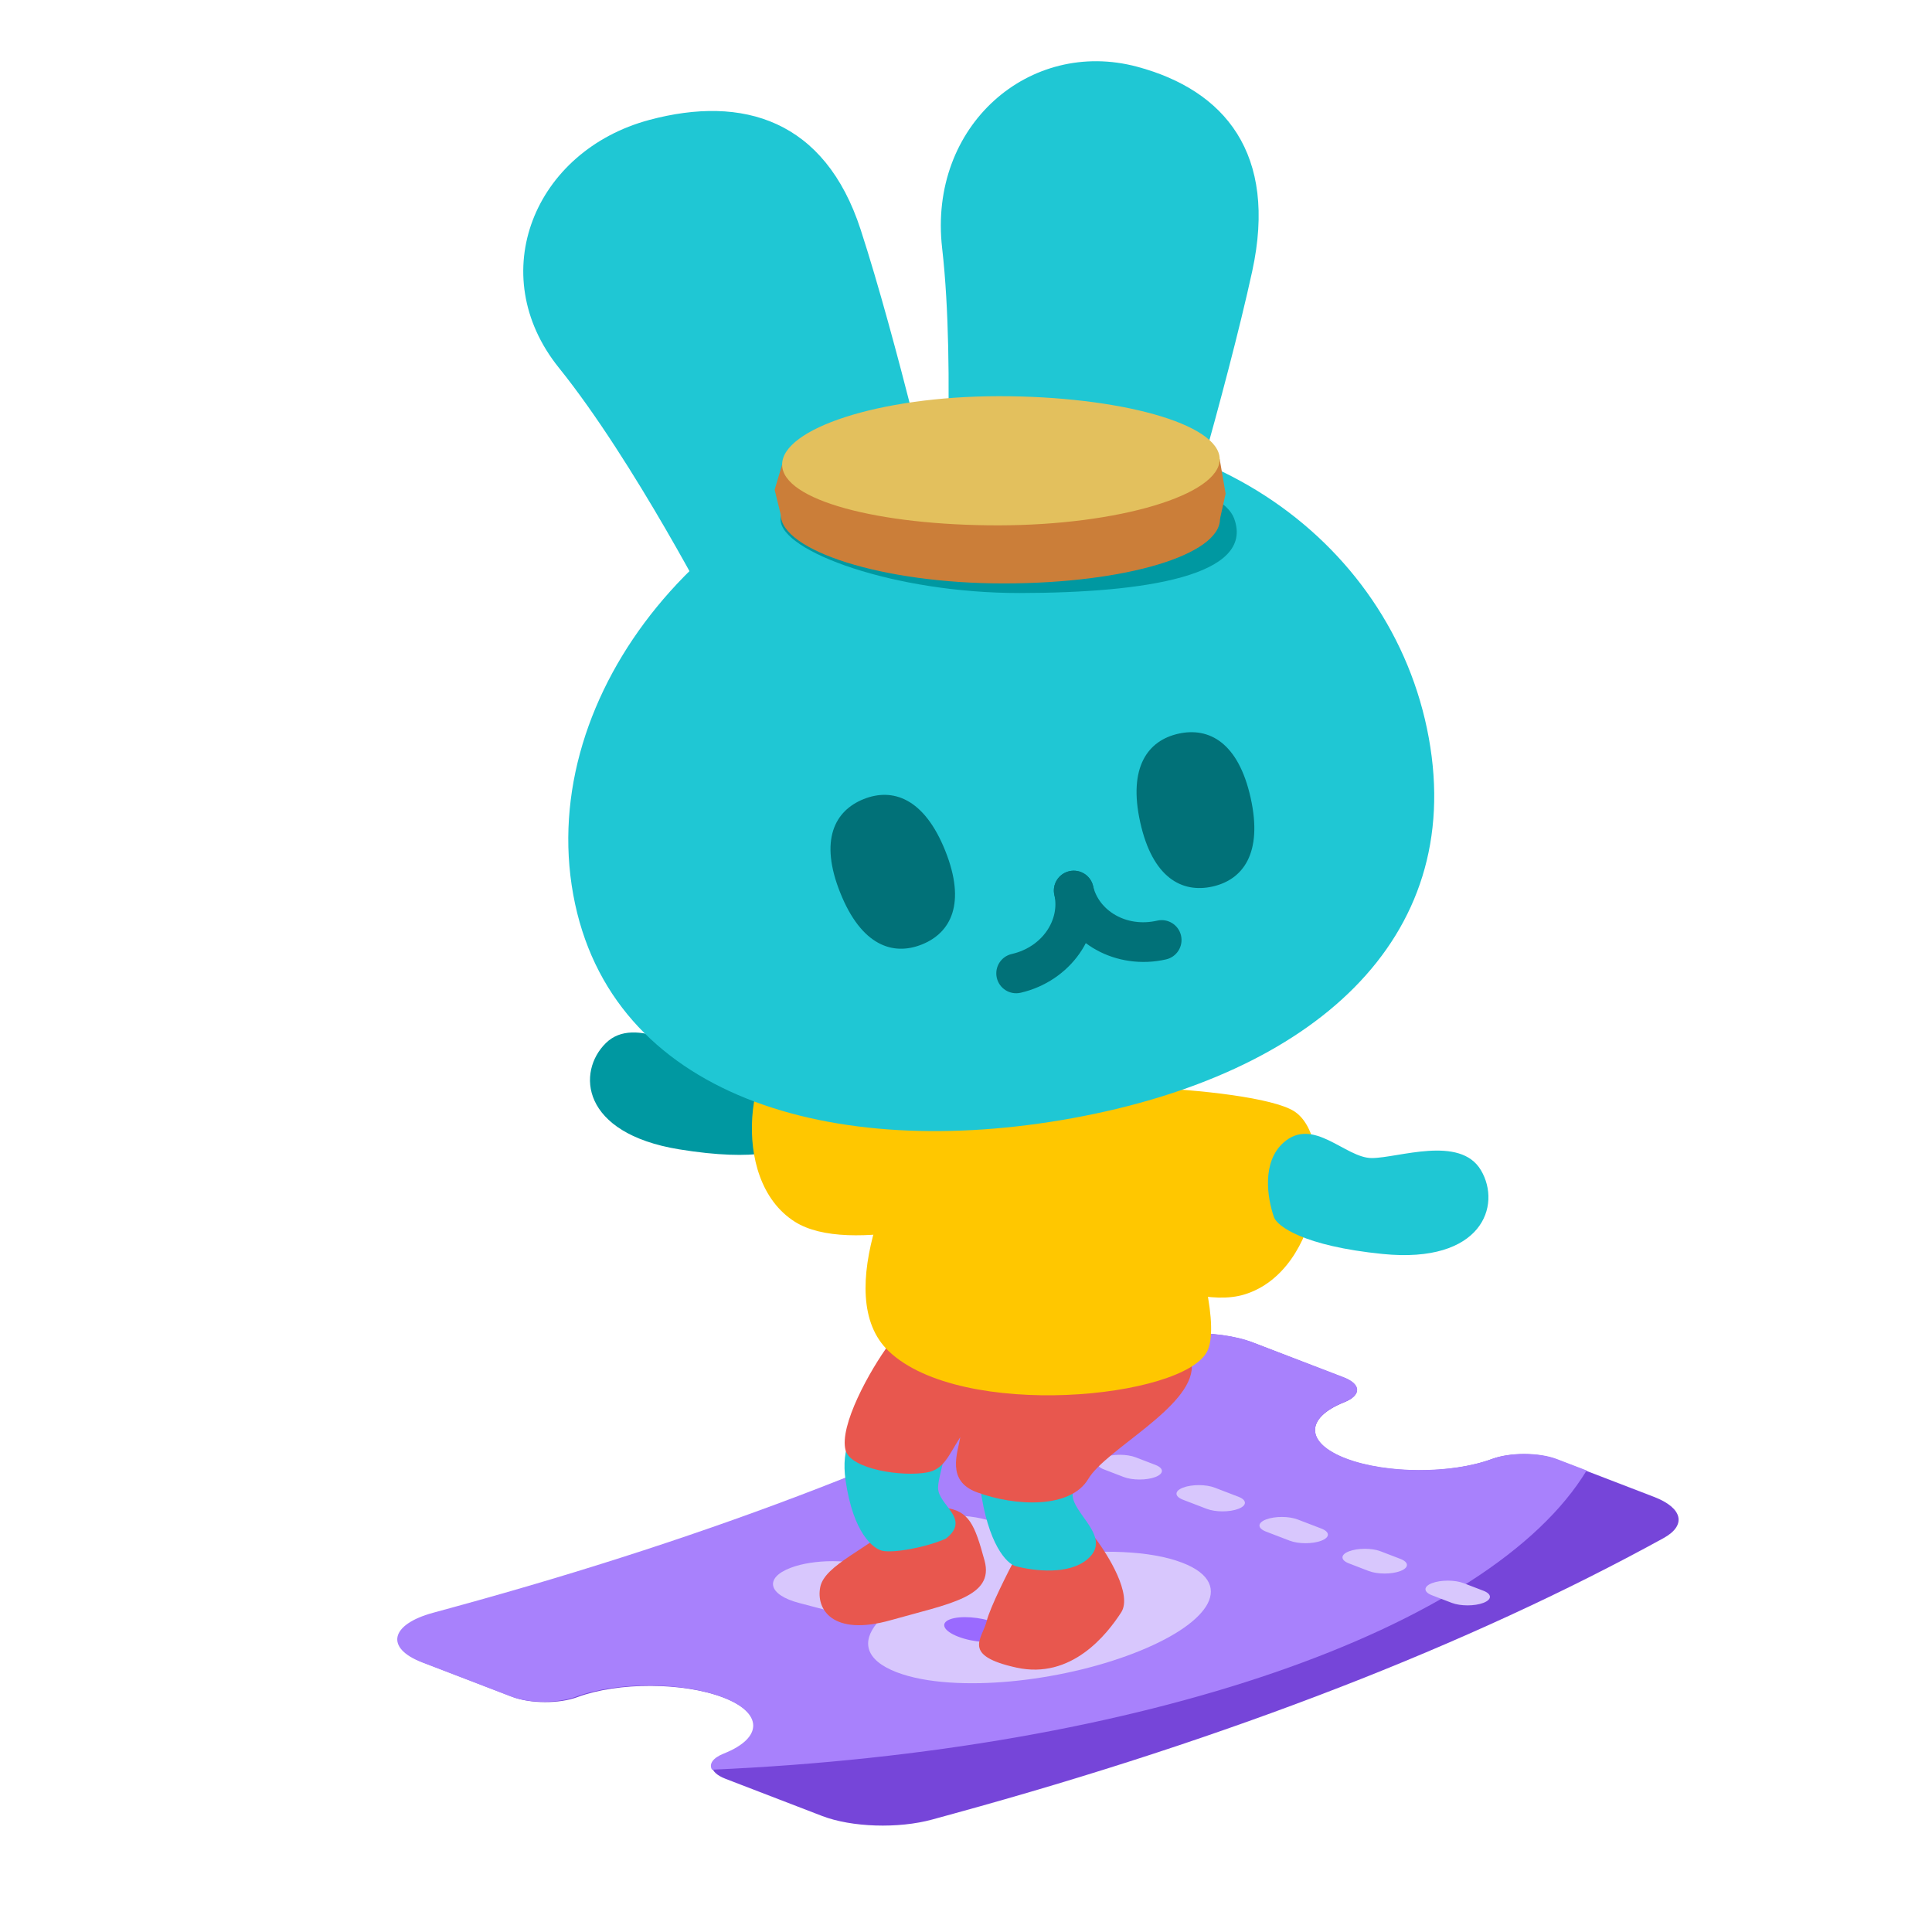
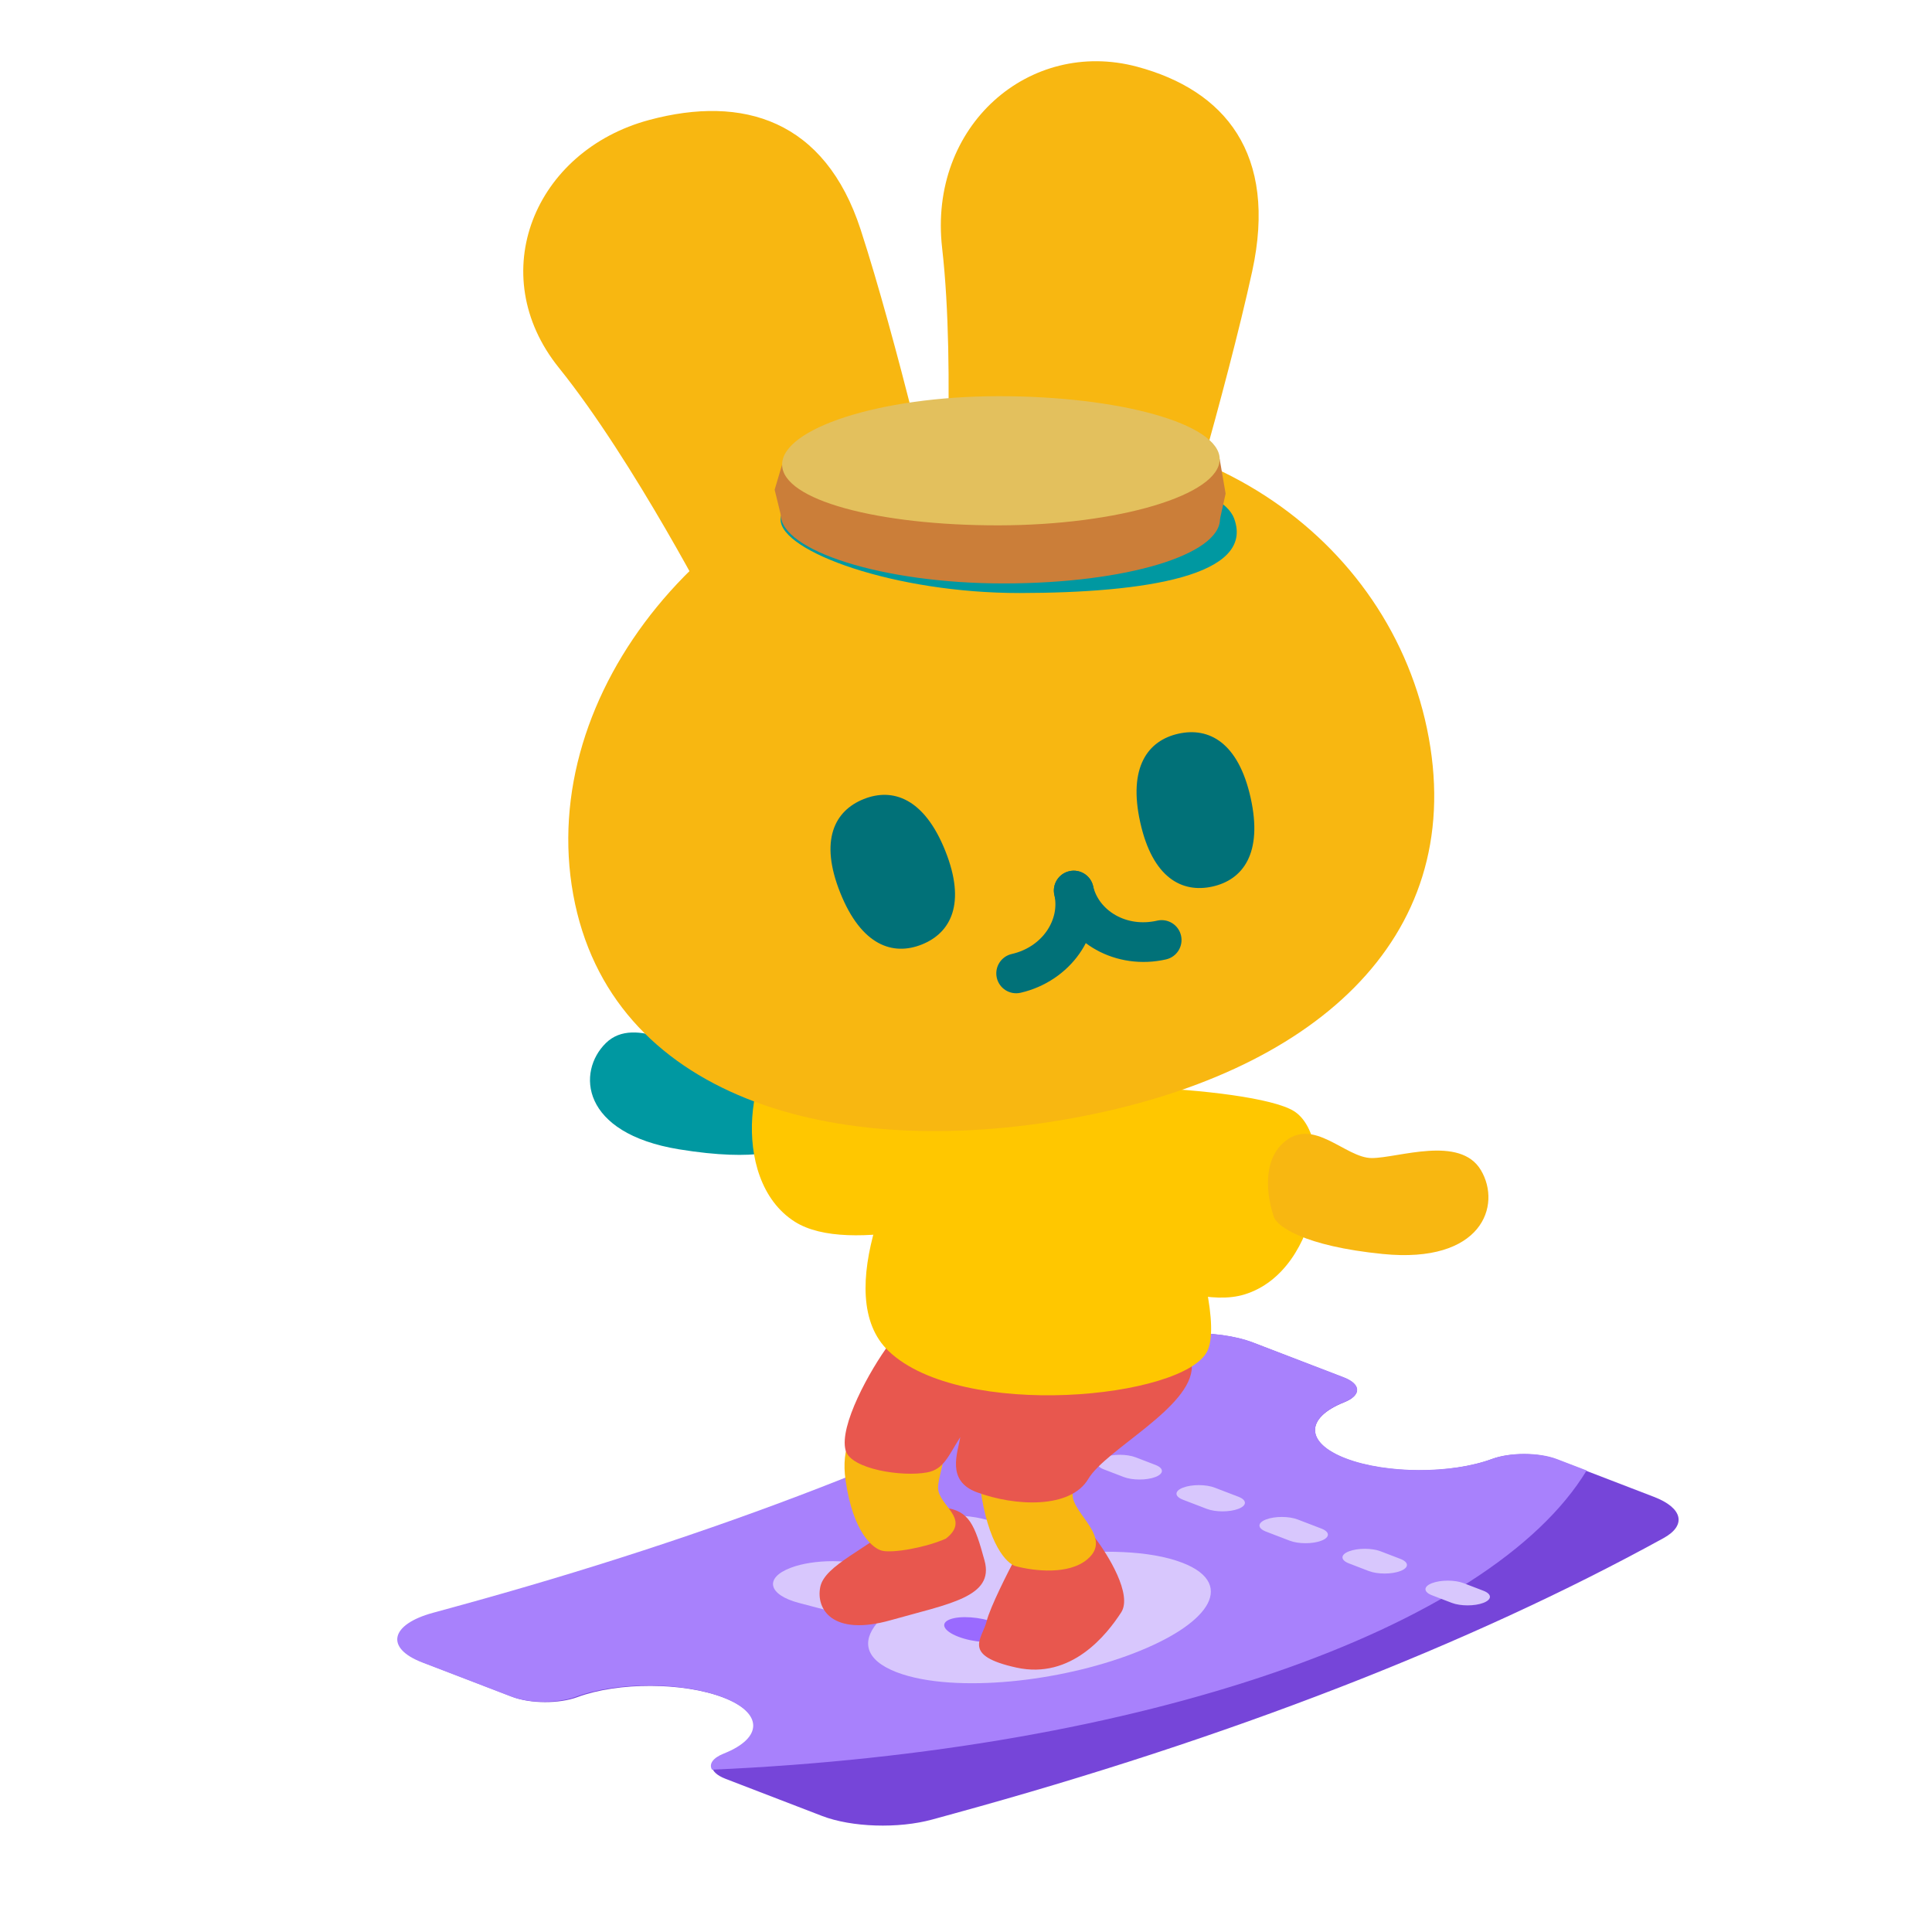
<svg xmlns="http://www.w3.org/2000/svg" width="192" height="192" fill="none" viewBox="0 0 192 192">
  <path fill="#7645D9" d="M72.11 176.779C70.34 176.098 70.315 174.997 72.054 174.304C75.976 172.742 75.933 170.251 71.924 168.709C67.915 167.167 61.441 167.15 57.379 168.659C55.579 169.328 52.716 169.318 50.946 168.637L42.13 165.245C38.447 163.829 38.955 161.478 43.195 160.315L45.326 159.73C71.21 152.629 93.752 143.879 111.982 133.858C114.916 132.246 120.925 132.043 124.543 133.435L133.516 136.887C135.284 137.567 135.312 138.667 133.579 139.36C129.671 140.922 129.72 143.409 133.724 144.949C137.728 146.49 144.191 146.508 148.253 145.005C150.055 144.338 152.912 144.349 154.68 145.029L164.381 148.761C167.235 149.859 167.629 151.588 165.314 152.86C146.026 163.462 122.175 172.719 94.789 180.233L92.66 180.818C89.273 181.747 84.636 181.598 81.695 180.467L72.11 176.779Z" />
  <path fill="#A881FC" fill-rule="evenodd" d="M70.756 175.87C70.434 175.311 70.827 174.703 71.938 174.262C75.868 172.7 75.825 170.211 71.808 168.67C67.79 167.128 61.302 167.112 57.233 168.62C55.428 169.288 52.56 169.279 50.786 168.598L41.951 165.208C38.261 163.792 38.77 161.443 43.019 160.281L45.154 159.696C71.092 152.599 93.682 143.854 111.95 133.84C114.89 132.228 120.911 132.026 124.537 133.417L133.529 136.867C135.3 137.547 135.328 138.645 133.592 139.338C129.676 140.9 129.725 143.385 133.737 144.924C137.749 146.464 144.226 146.482 148.297 144.98C150.102 144.314 152.965 144.324 154.737 145.004L157.68 146.133C148.115 161.91 113.479 173.995 70.756 175.87Z" clip-rule="evenodd" />
  <path fill="#D8C7FD" fill-rule="evenodd" d="M104.608 141.661L106.572 142.414C107.439 142.747 107.439 143.287 106.572 143.619C105.704 143.952 104.297 143.952 103.43 143.619L101.466 142.866C100.598 142.533 100.598 141.993 101.466 141.661C102.334 141.328 103.74 141.328 104.608 141.661Z" clip-rule="evenodd" />
  <path fill="#D8C7FD" fill-rule="evenodd" d="M112.856 144.825L114.819 145.579C115.687 145.911 115.687 146.451 114.819 146.784C113.952 147.117 112.545 147.117 111.677 146.784L109.714 146.031C108.846 145.698 108.846 145.158 109.714 144.825C110.581 144.492 111.988 144.492 112.856 144.825Z" clip-rule="evenodd" />
  <path fill="#D8C7FD" fill-rule="evenodd" d="M123.067 149.948C122.199 150.281 120.793 150.281 119.925 149.948L117.569 149.044C116.701 148.711 116.701 148.172 117.569 147.839C118.436 147.506 119.843 147.506 120.71 147.839L123.067 148.743C123.935 149.076 123.935 149.616 123.067 149.948Z" clip-rule="evenodd" />
  <path fill="#D8C7FD" fill-rule="evenodd" d="M131.315 153.113C130.447 153.446 129.04 153.446 128.173 153.113L125.816 152.209C124.949 151.876 124.949 151.336 125.816 151.003C126.684 150.67 128.091 150.67 128.958 151.003L131.315 151.907C132.182 152.24 132.182 152.78 131.315 153.113Z" clip-rule="evenodd" />
  <path fill="#D8C7FD" fill-rule="evenodd" d="M137.206 154.168L139.169 154.921C140.037 155.254 140.037 155.794 139.169 156.127C138.302 156.46 136.895 156.46 136.027 156.127L134.064 155.373C133.196 155.04 133.196 154.501 134.064 154.168C134.931 153.835 136.338 153.835 137.206 154.168Z" clip-rule="evenodd" />
  <path fill="#D8C7FD" fill-rule="evenodd" d="M145.453 157.332L147.417 158.086C148.285 158.419 148.285 158.958 147.417 159.291C146.549 159.624 145.143 159.624 144.275 159.291L142.311 158.538C141.444 158.205 141.444 157.665 142.311 157.332C143.179 156.999 144.586 156.999 145.453 157.332Z" clip-rule="evenodd" />
  <path fill="#D8C7FD" fill-rule="evenodd" d="M90.394 154.487C88.08 153.599 88.08 152.159 90.394 151.271C93.017 150.265 97.377 150.42 99.473 151.594L104.753 154.55C109.36 153.982 114.25 154.058 117.491 155.301C120.403 156.419 120.845 158.066 119.858 159.635C118.859 161.222 116.334 162.894 112.621 164.319C108.909 165.744 104.551 166.712 100.414 167.096C96.323 167.474 92.031 167.305 89.118 166.187C85.896 164.951 85.684 163.089 87.133 161.331L79.397 159.297C76.337 158.493 75.934 156.82 78.556 155.813C80.871 154.925 84.623 154.925 86.937 155.813L92.298 157.87C92.829 157.632 93.392 157.397 93.987 157.169C94.562 156.949 95.15 156.74 95.751 156.542L90.394 154.487Z" clip-rule="evenodd" />
  <path fill="#9A6AFF" d="M98.9 161.249C100.372 161.813 100.745 162.586 99.733 162.974C98.721 163.363 96.708 163.22 95.236 162.655C93.764 162.09 93.391 161.317 94.403 160.929C95.415 160.541 97.428 160.684 98.9 161.249Z" />
  <path fill="#9A6AFF" d="M108.562 157.542C110.034 158.107 110.407 158.879 109.395 159.267C108.383 159.656 106.369 159.513 104.897 158.948C103.425 158.383 103.052 157.61 104.064 157.222C105.076 156.834 107.09 156.977 108.562 157.542Z" />
  <path fill="#E8574E" d="M111.419 160.243C112.558 158.49 110.14 154.544 108.788 152.791L101.007 154.654C100.167 156.225 98.399 159.717 98.049 161.12C97.61 162.873 95.528 164.517 101.007 165.723C106.487 166.928 109.994 162.435 111.419 160.243Z" />
  <path fill="#E8574E" d="M81.515 157.723C81.953 155.531 86.118 153.996 89.844 150.818C90.392 150.38 91.97 149.569 93.899 149.832C96.31 150.161 96.858 151.476 97.844 155.092C98.831 158.709 94.337 159.367 88.529 161.01C82.72 162.654 81.077 159.914 81.515 157.723Z" />
-   <path fill="#1FC7D4" d="M93.224 147.851C93.224 149.614 96.544 150.917 94.008 152.901C92.062 153.777 88.748 154.377 87.652 154.106C86.792 153.894 84.794 152.405 84.033 147.116C83.082 140.505 88.681 139.183 92.062 140.579C95.442 141.974 93.224 146.088 93.224 147.851Z" />
-   <path fill="#1FC7D4" d="M106.594 148.547C106.594 150.468 110.609 152.789 108.073 154.95C106.214 156.534 102.794 156.133 100.934 155.645C100.074 155.413 98.164 153.509 97.403 147.747C96.453 140.544 102.052 139.103 105.432 140.624C108.813 142.144 106.594 146.626 106.594 148.547Z" />
+   <path fill="#F8B711" d="M93.224 147.851C93.224 149.614 96.544 150.917 94.008 152.901C92.062 153.777 88.748 154.377 87.652 154.106C86.792 153.894 84.794 152.405 84.033 147.116C83.082 140.505 88.681 139.183 92.062 140.579C95.442 141.974 93.224 146.088 93.224 147.851Z" />
+   <path fill="#F8B711" d="M106.594 148.547C106.594 150.468 110.609 152.789 108.073 154.95C106.214 156.534 102.794 156.133 100.934 155.645C100.074 155.413 98.164 153.509 97.403 147.747C96.453 140.544 102.052 139.103 105.432 140.624C108.813 142.144 106.594 146.626 106.594 148.547Z" />
  <path fill="#E8574E" d="M84.035 144.133C83.378 141.722 86.41 136.206 88.419 133.503C98.246 132.955 118.447 129.338 118.447 135.804C118.447 139.872 109.899 144.024 108.146 146.983C106.392 149.942 100.913 149.722 97.077 148.298C94.008 147.158 95.177 144.389 95.433 142.818C94.243 144.669 93.815 146.011 92.145 146.325C89.663 146.792 84.548 146.012 84.035 144.133Z" />
  <path fill="#FFC700" d="M88.31 134.27C82.523 128.747 89.04 115.237 93.022 109.173C96.931 108.333 105.625 106.653 109.132 106.653C113.516 106.653 122.283 129.557 119.982 134.27C117.68 138.982 95.543 141.174 88.31 134.27Z" />
  <path fill="#FFC700" d="M123.669 128.643C117.44 130.546 105.397 123.297 100.154 119.434C99.946 116.965 99.665 111.523 100.206 109.503C100.882 106.978 124.36 107.857 128.556 110.402C132.753 112.947 131.454 126.264 123.669 128.643Z" />
-   <path fill="#1FC7D4" d="M136.322 115.086C133.692 115.086 130.514 110.921 127.555 113.551C125.385 115.48 125.934 119.028 126.604 120.958C126.921 121.85 129.527 123.831 137.418 124.62C147.281 125.607 149.254 119.798 147.172 116.291C145.09 112.784 138.952 115.086 136.322 115.086Z" />
+   <path fill="#F8B711" d="M136.322 115.086C133.692 115.086 130.514 110.921 127.555 113.551C125.385 115.48 125.934 119.028 126.604 120.958C126.921 121.85 129.527 123.831 137.418 124.62C147.281 125.607 149.254 119.798 147.172 116.291C145.09 112.784 138.952 115.086 136.322 115.086Z" />
  <path fill="#0098A1" d="M71.012 105.293C73.552 105.973 77.7 102.773 79.878 106.08C81.474 108.504 80.025 111.79 78.879 113.48C78.342 114.259 75.312 115.499 67.486 114.219C57.703 112.619 57.301 106.498 60.22 103.649C63.139 100.801 68.471 104.612 71.012 105.293Z" />
  <path fill="#FFC700" d="M78.993 121.417C84.363 124.814 97.498 120.988 103.394 118.65C104.211 116.354 105.844 111.25 105.844 109.19C105.844 106.617 83.575 101.469 78.993 102.82C74.411 104.171 72.28 117.17 78.993 121.417Z" />
-   <path fill="#1FC7D4" d="M55.542 36.549C48.053 27.247 53.098 14.981 64.531 11.918C73.847 9.421 81.98 11.921 85.528 22.81C89.077 33.7 93.373 52.087 93.373 52.087C94.976 58.069 90.968 64.34 84.422 66.094C79.271 67.474 73.896 65.656 71.121 61.596C71.121 61.596 63.03 45.852 55.542 36.549Z" />
-   <path fill="#1FC7D4" d="M93.628 24.655C92.23 12.466 102.337 3.772 113.011 6.632C121.708 8.963 126.987 15.265 124.444 26.953C121.901 38.642 116.249 57.539 116.249 57.539C114.574 63.788 108.263 67.526 102.151 65.889C97.343 64.6 93.935 60.283 93.721 55.208C93.721 55.208 95.026 36.845 93.628 24.655Z" />
-   <path fill="#1FC7D4" d="M141.993 73.337C145.64 93.399 130.444 106.784 106.56 111.125C82.676 115.467 60.613 108.961 56.966 88.899C53.319 68.837 70.38 47.827 94.264 43.485C118.148 39.144 138.346 53.275 141.993 73.337Z" />
+   <path fill="#F8B711" d="M55.542 36.549C48.053 27.247 53.098 14.981 64.531 11.918C73.847 9.421 81.98 11.921 85.528 22.81C89.077 33.7 93.373 52.087 93.373 52.087C94.976 58.069 90.968 64.34 84.422 66.094C79.271 67.474 73.896 65.656 71.121 61.596C71.121 61.596 63.03 45.852 55.542 36.549Z" />
+   <path fill="#F8B711" d="M93.628 24.655C92.23 12.466 102.337 3.772 113.011 6.632C121.708 8.963 126.987 15.265 124.444 26.953C121.901 38.642 116.249 57.539 116.249 57.539C114.574 63.788 108.263 67.526 102.151 65.889C97.343 64.6 93.935 60.283 93.721 55.208C93.721 55.208 95.026 36.845 93.628 24.655Z" />
+   <path fill="#F8B711" d="M141.993 73.337C145.64 93.399 130.444 106.784 106.56 111.125C82.676 115.467 60.613 108.961 56.966 88.899C53.319 68.837 70.38 47.827 94.264 43.485C118.148 39.144 138.346 53.275 141.993 73.337Z" />
  <path fill="#017178" fill-rule="evenodd" d="M106.266 86.579C107.33 86.335 108.39 86.999 108.634 88.063C109.749 92.924 106.307 97.54 101.428 98.659C100.365 98.903 99.305 98.239 99.061 97.175C98.817 96.112 99.481 95.052 100.545 94.808C103.651 94.096 105.332 91.343 104.782 88.946C104.539 87.882 105.203 86.823 106.266 86.579Z" clip-rule="evenodd" />
  <path fill="#017178" fill-rule="evenodd" d="M106.267 86.579C107.33 86.335 108.39 86.999 108.634 88.062C109.184 90.46 111.897 92.204 115.002 91.492C116.066 91.248 117.126 91.913 117.369 92.976C117.613 94.04 116.949 95.099 115.885 95.343C111.007 96.462 105.897 93.807 104.783 88.946C104.539 87.882 105.203 86.823 106.267 86.579Z" clip-rule="evenodd" />
  <path fill="#017178" d="M93.939 84.549C96.035 89.787 94.494 92.709 91.612 93.862C88.731 95.015 85.6 93.963 83.504 88.726C81.407 83.488 82.948 80.567 85.83 79.413C88.711 78.26 91.842 79.312 93.939 84.549Z" />
  <path fill="#017178" d="M124.288 79.289C125.513 84.796 123.522 87.431 120.492 88.105C117.462 88.779 114.542 87.237 113.316 81.73C112.091 76.223 114.082 73.588 117.112 72.913C120.142 72.239 123.063 73.782 124.288 79.289Z" />
  <path fill="#0098A1" d="M122.647 51.529C124.747 57.212 113.819 58.919 101.35 58.934C88.88 58.948 77.58 54.795 77.576 51.639C77.572 48.483 87.862 46.309 100.332 46.294C112.802 46.28 121.481 48.371 122.647 51.529Z" />
  <path fill="#CB7E39" d="M121.243 51.574C121.247 55.118 111.959 57.967 99.798 57.981C87.637 57.996 77.594 54.689 77.59 51.145C77.586 47.6 87.621 45.161 99.783 45.146C111.944 45.132 121.238 48.029 121.243 51.574Z" />
  <path fill="#CB7E39" d="M121.213 45.636L77.726 46.169L76.983 48.666L77.59 51.145L121.242 51.574L121.8 49.058L121.213 45.636Z" />
  <path fill="#E3C05D" d="M121.213 45.636C121.217 49.181 111.167 52.194 99.241 52.209C87.316 52.223 77.73 49.713 77.726 46.169C77.722 42.625 87.301 39.388 99.226 39.373C111.152 39.359 121.209 42.092 121.213 45.636Z" />
</svg>
